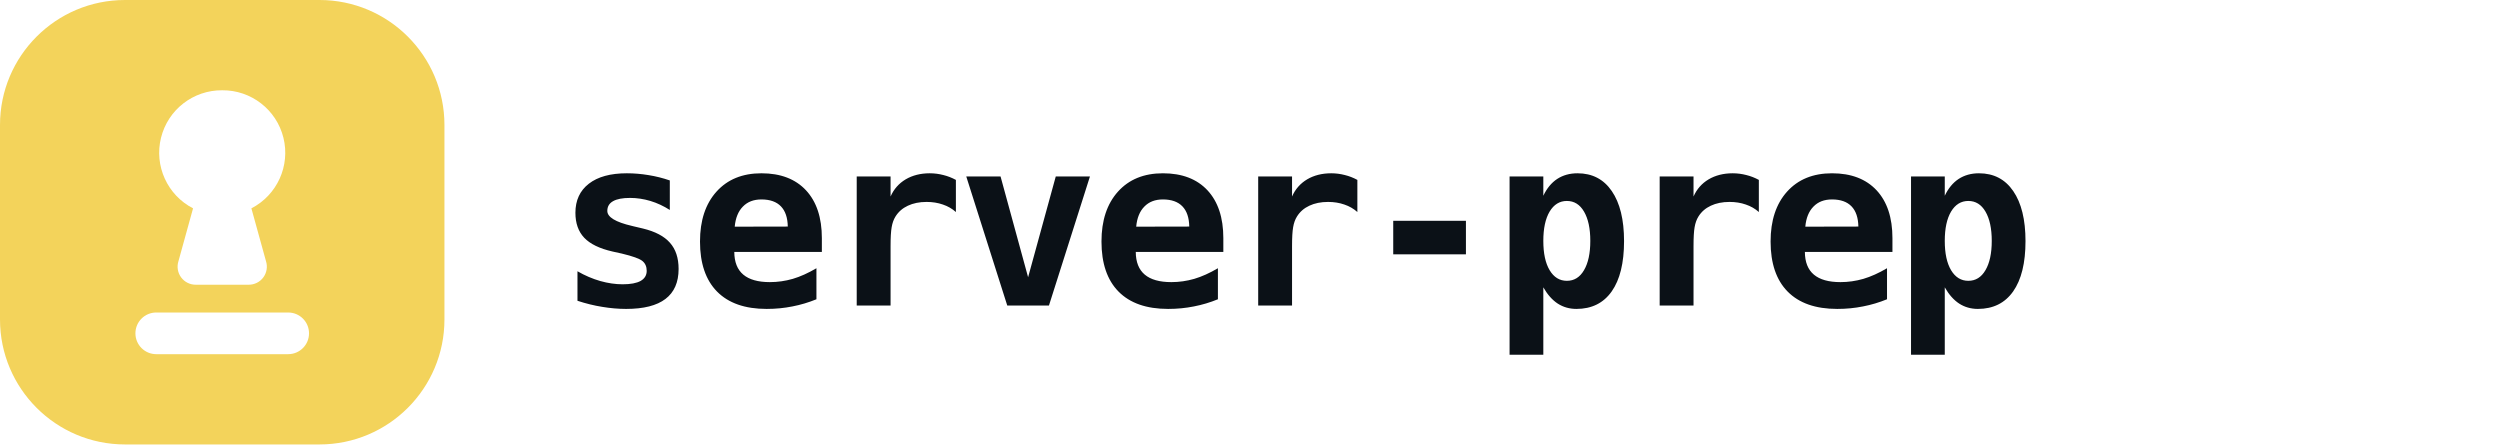
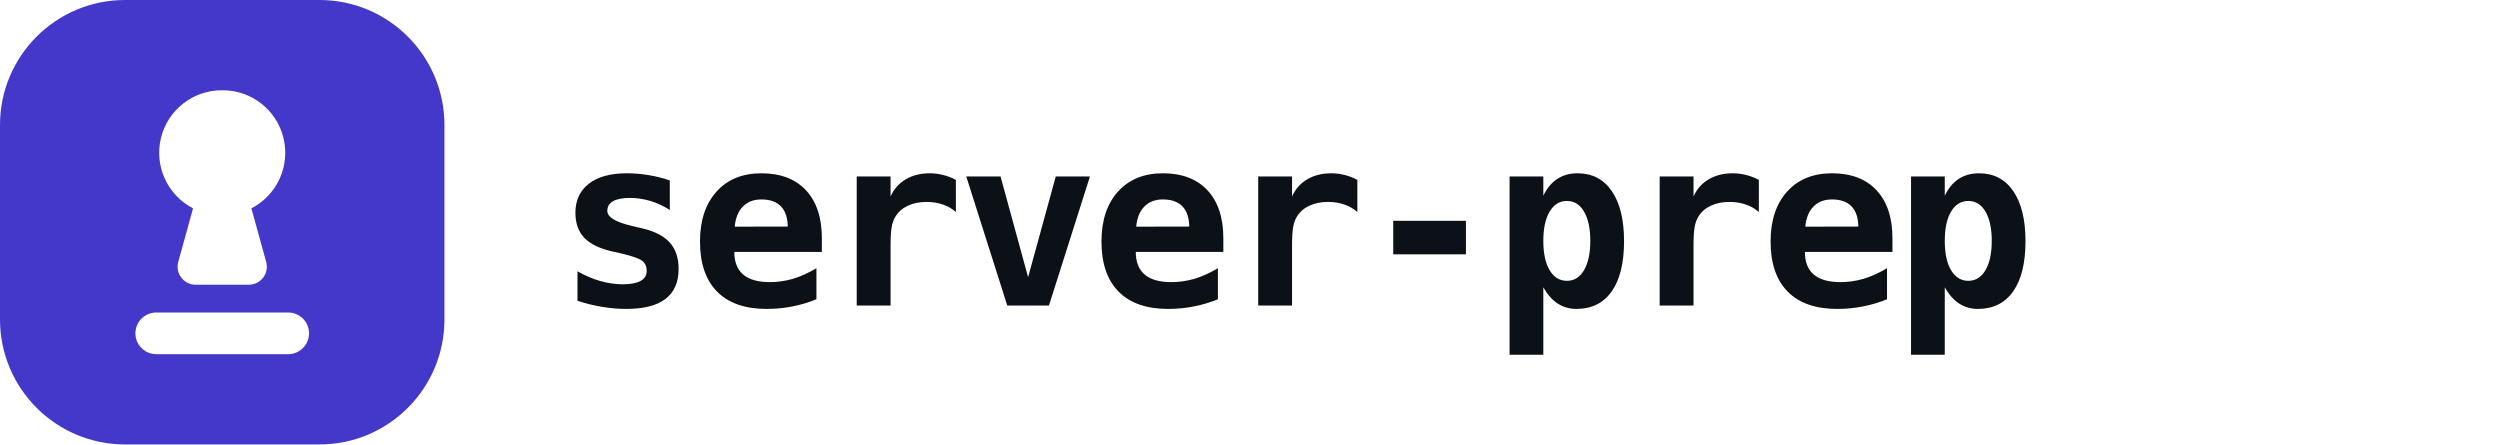
<svg xmlns="http://www.w3.org/2000/svg" viewBox="0 0 360 64" role="img" aria-label="server-prep">
-   <path fill="#F3D35B" fill-rule="evenodd" d="M18 0H46A18 18 0 0 1 64 18V46A18 18 0 0 1 46 64H18A18 18 0 0 1 0 46V18A18 18 0 0 1 18 0Z M32 13A9 9 0 0 1 36.2 30L38.3 37.6A2.6 2.6 0 0 1 35.8 41H28.2A2.6 2.6 0 0 1 25.7 37.6L27.8 30A9 9 0 0 1 32 13Z M22.5 45H41.5A3 3 0 0 1 41.5 51H22.5A3 3 0 0 1 22.5 45Z" />
+   <path fill="#4338CA" fill-rule="evenodd" d="M18 0H46A18 18 0 0 1 64 18V46A18 18 0 0 1 46 64H18A18 18 0 0 1 0 46V18A18 18 0 0 1 18 0Z M32 13A9 9 0 0 1 36.2 30L38.3 37.6A2.6 2.6 0 0 1 35.8 41H28.2A2.6 2.6 0 0 1 25.7 37.6L27.8 30A9 9 0 0 1 32 13Z M22.5 45H41.5A3 3 0 0 1 41.5 51H22.5A3 3 0 0 1 22.5 45Z" />
  <style>text { font: 600 34px "IBM Plex Mono", ui-monospace, SFMono-Regular, Menlo, Consolas, "DejaVu Sans Mono", monospace; letter-spacing: -1.2px; fill: #0B1117; } @media (prefers-color-scheme: dark) { text { fill: #E6EDF3; } }</style>
  <text x="80" y="44">server-prep</text>
</svg>
